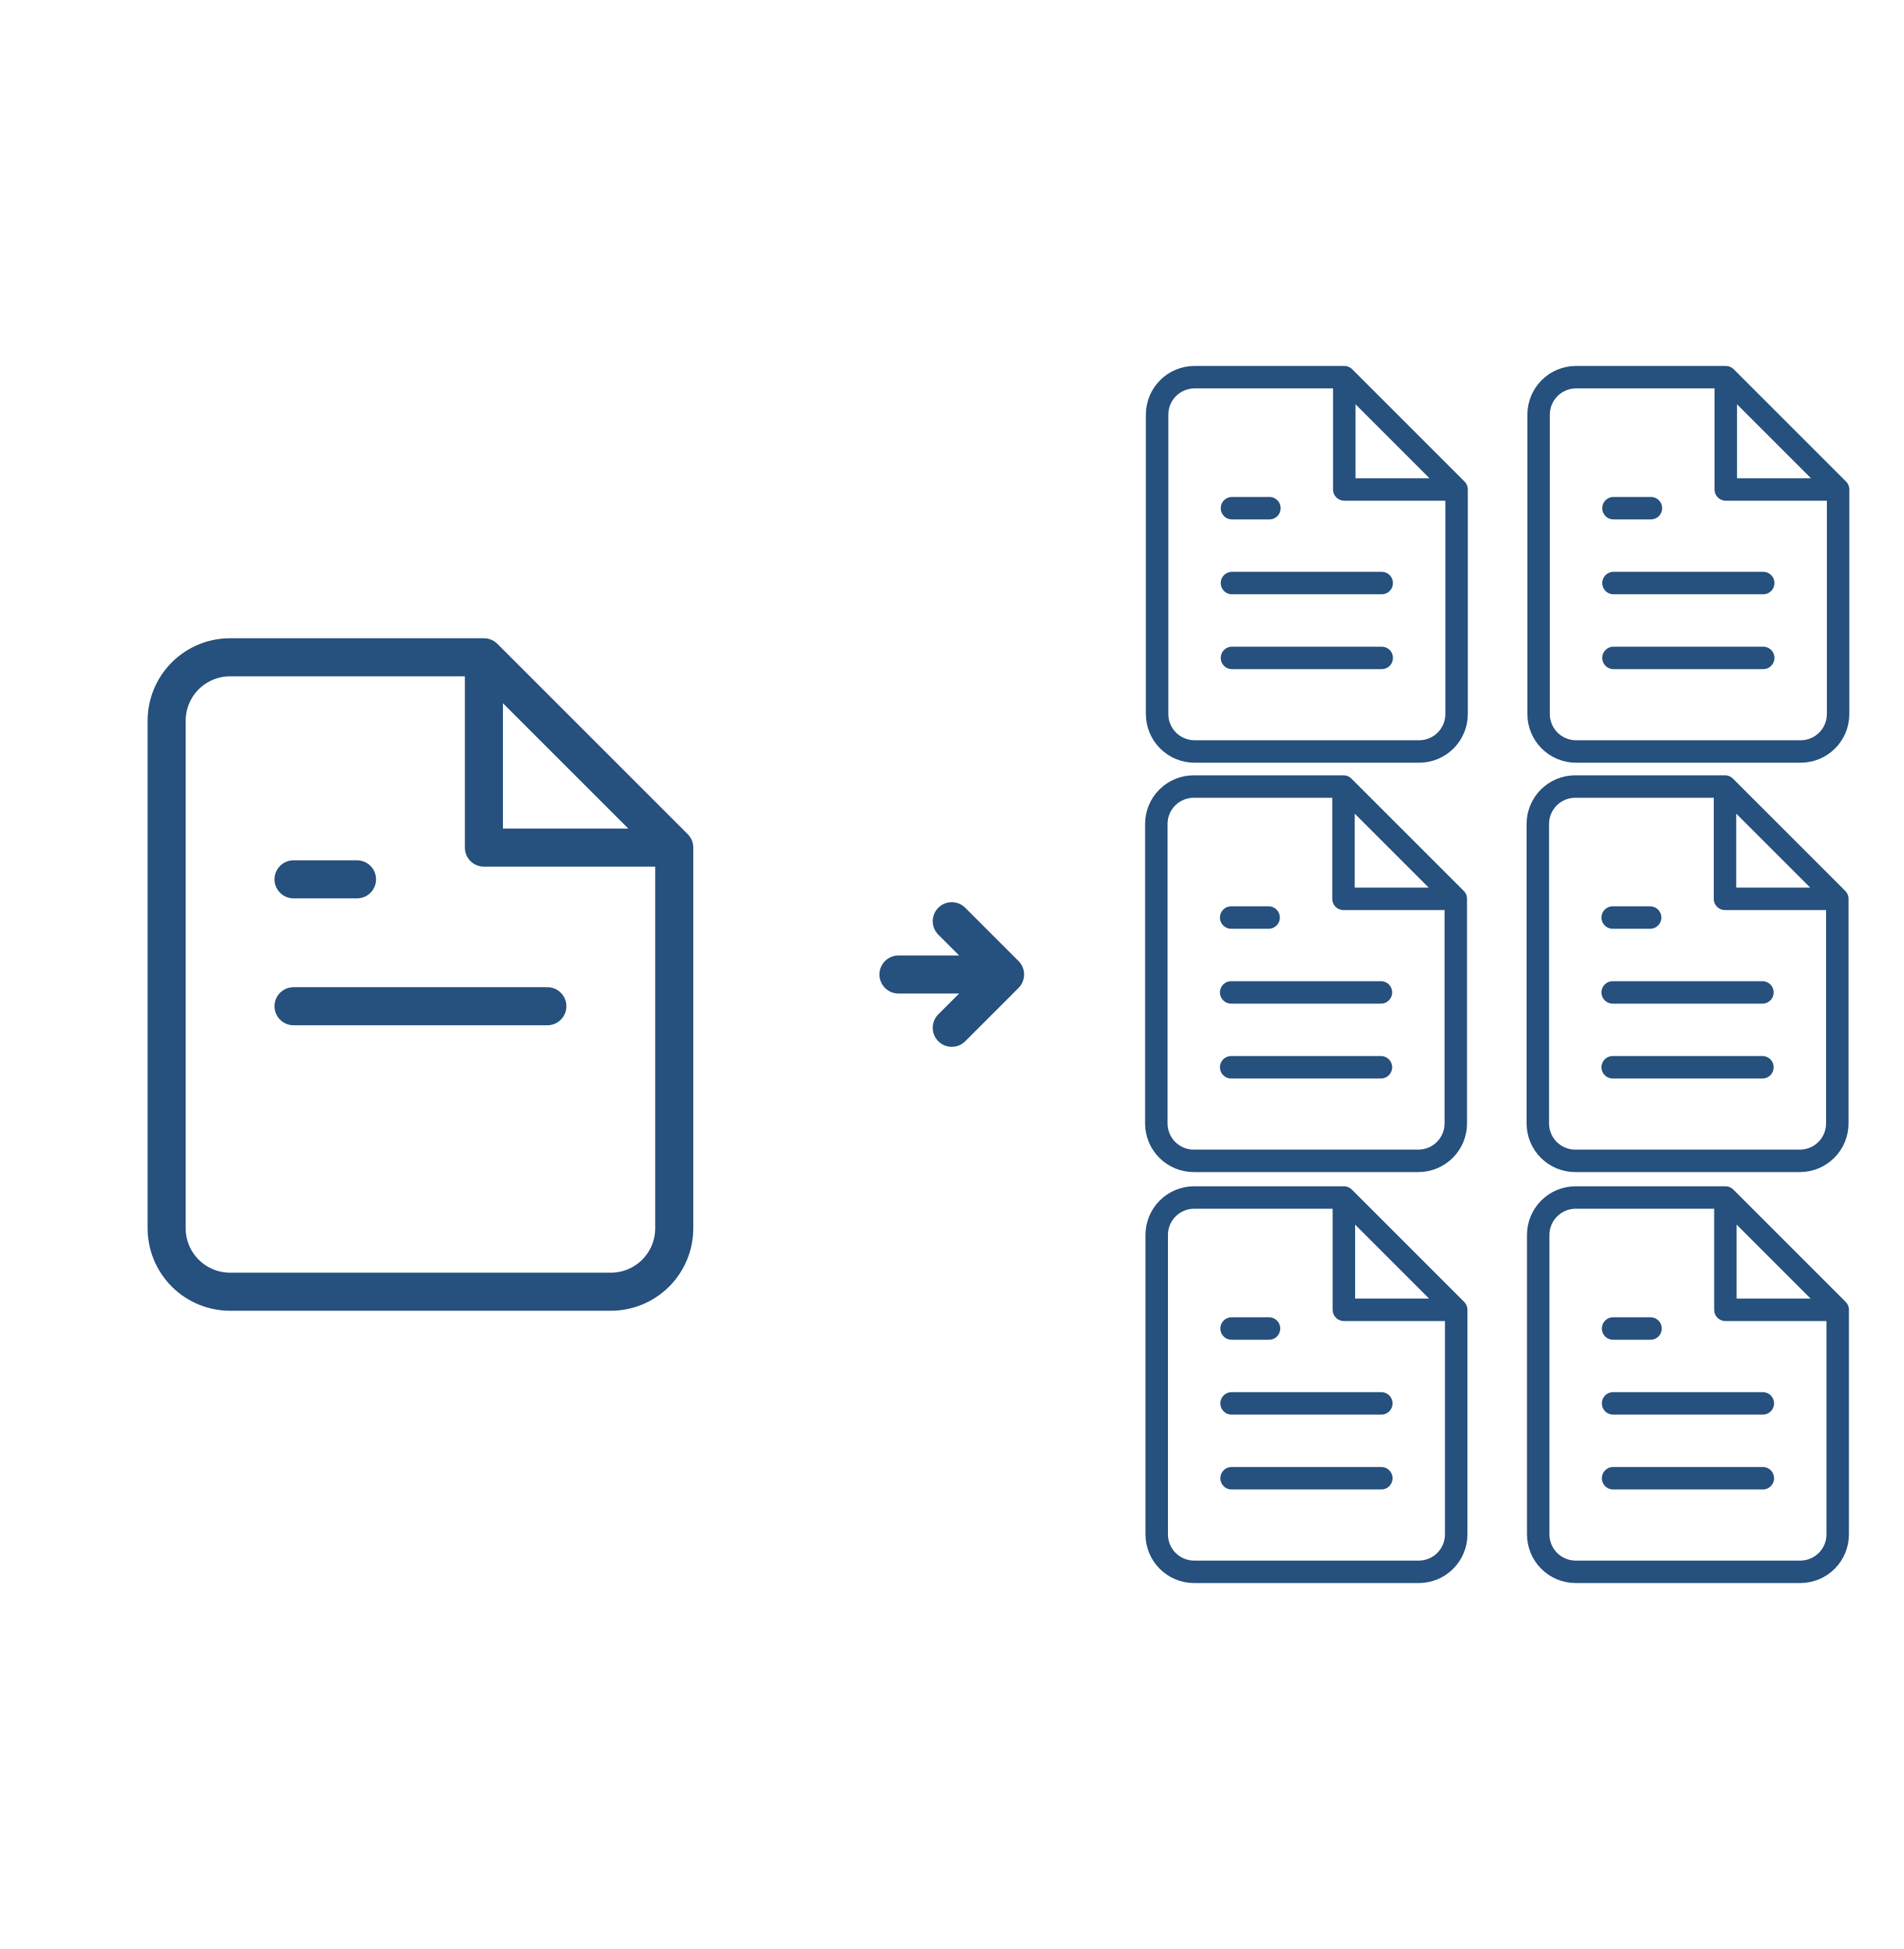
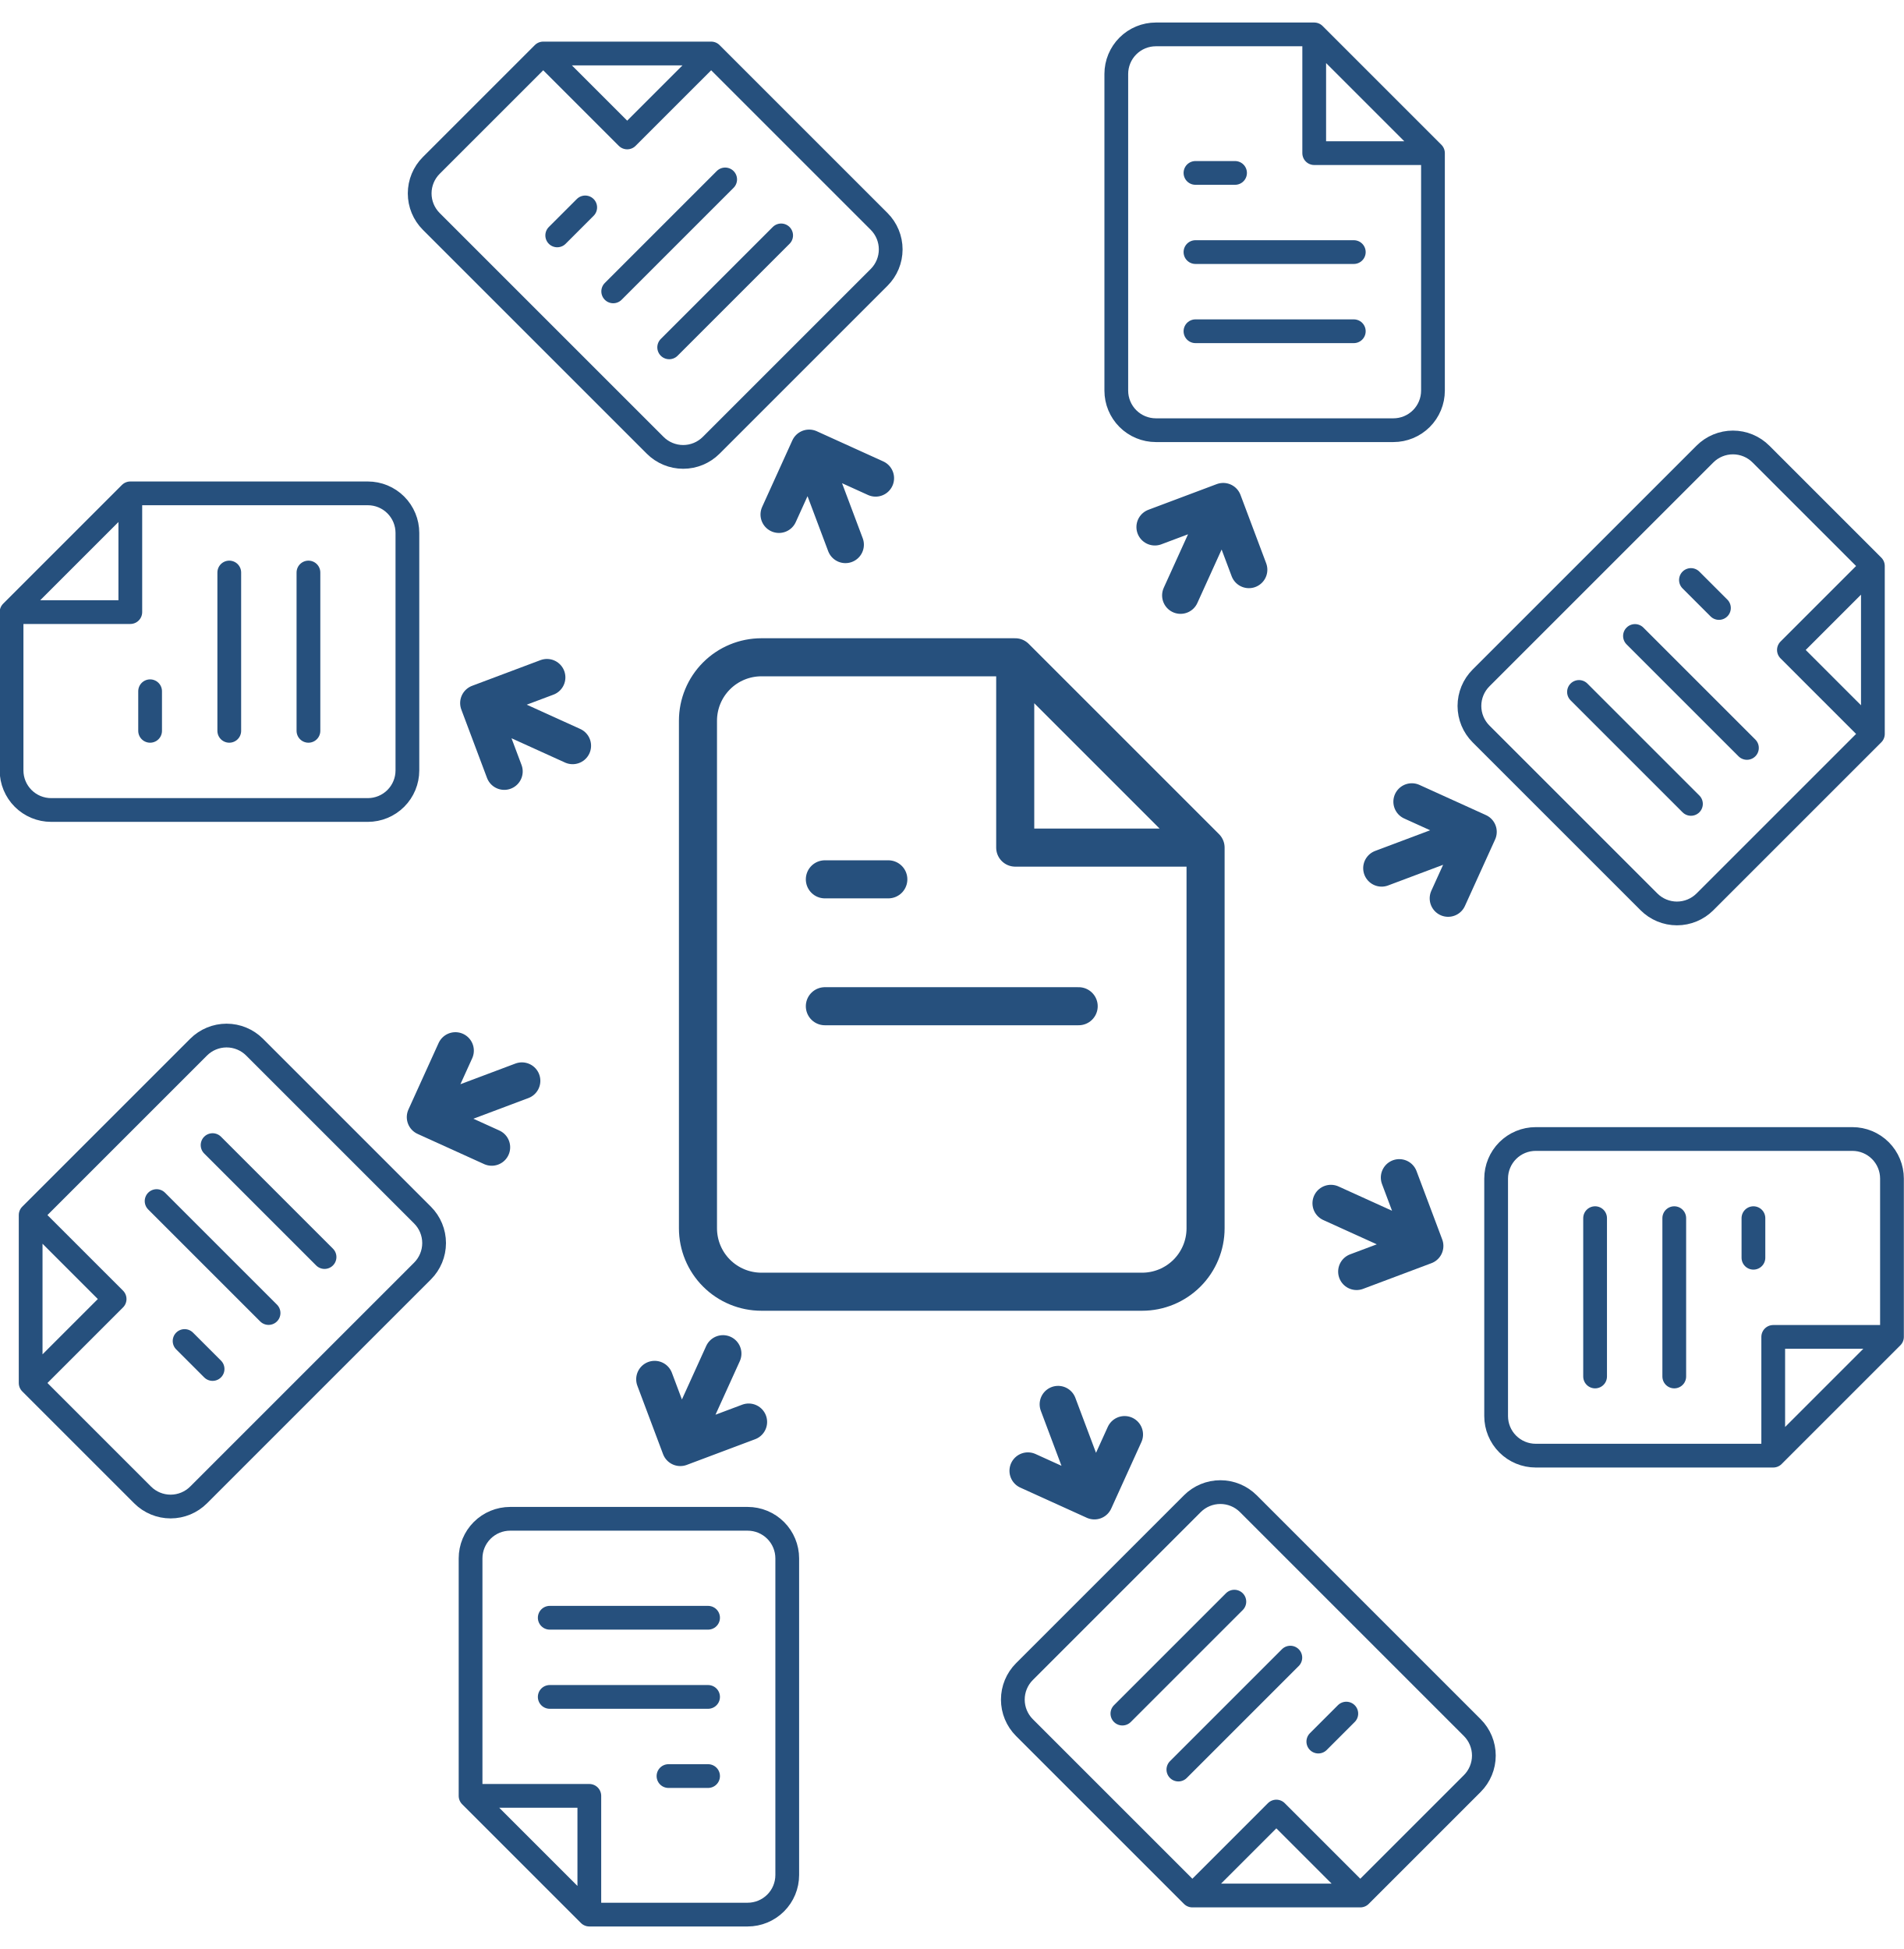
<svg xmlns="http://www.w3.org/2000/svg" width="1000" height="1024" viewBox="0 0 1000 1024" fill="none" version="1.1" id="svg3">
-   <path d="m 254.21,345.333 h -133.333 c -8.841,0 -17.319,3.512 -23.57,9.763 -6.251,6.252 -9.763,14.73 -9.763,23.571 v 266.666 c 0,8.841 3.512,17.319 9.763,23.571 6.251,6.251 14.73,9.763 23.57,9.763 h 200 c 8.841,0 17.319,-3.512 23.57,-9.763 6.251,-6.252 9.763,-14.73 9.763,-23.571 v -200 m -100,-100 100,100 m -100,-100 v 100 h 100 m -66.666,83.334 h -133.334 M 187.544,462 h -33.334" stroke="#26507d" stroke-width="20" stroke-linecap="round" stroke-linejoin="round" id="path2" />
-   <g id="g3">
-     <path d="m 705.787,413.248 h -78.664 c -5.216,0 -10.218,2.072 -13.906,5.76 -3.688,3.689 -5.76,8.69 -5.76,13.906 v 157.327 c 0,5.216 2.072,10.218 5.76,13.906 3.688,3.688 8.69,5.76 13.906,5.76 h 117.996 c 5.216,0 10.218,-2.072 13.906,-5.76 3.688,-3.689 5.76,-8.69 5.76,-13.906 V 472.246 m -58.998,-58.998 58.998,58.998 m -58.998,-58.998 v 58.998 h 58.998 m -39.332,49.165 H 646.789 m 78.664,39.332 H 646.789 m 19.666,-78.664 H 646.789" stroke="#26507d" stroke-width="11.8" stroke-linecap="round" stroke-linejoin="round" id="path2-6" />
-     <path d="m 706.201,198.169 h -78.664 c -5.216,0 -10.218,2.072 -13.906,5.76 -3.688,3.689 -5.76,8.69 -5.76,13.906 v 157.327 c 0,5.216 2.072,10.218 5.76,13.906 3.688,3.688 8.69,5.76 13.906,5.76 h 117.996 c 5.216,0 10.218,-2.072 13.906,-5.76 3.688,-3.689 5.76,-8.69 5.76,-13.906 V 257.167 m -58.998,-58.998 58.998,58.998 m -58.998,-58.998 v 58.998 h 58.998 m -39.332,49.165 h -78.664 m 78.664,39.332 h -78.664 m 19.666,-78.664 h -19.666" stroke="#26507d" stroke-width="11.8" stroke-linecap="round" stroke-linejoin="round" id="path2-6-5" />
-     <path d="m 705.994,629.171 h -78.664 c -5.216,0 -10.218,2.072 -13.906,5.76 -3.688,3.689 -5.76,8.69 -5.76,13.906 v 157.327 c 0,5.216 2.072,10.218 5.76,13.906 3.688,3.688 8.69,5.76 13.906,5.76 H 745.327 c 5.216,0 10.218,-2.072 13.906,-5.76 3.688,-3.689 5.76,-8.69 5.76,-13.906 V 688.169 m -58.998,-58.998 58.998,58.998 m -58.998,-58.998 v 58.998 h 58.998 m -39.332,49.165 h -78.664 m 78.664,39.332 h -78.664 m 19.666,-78.664 h -19.666" stroke="#26507d" stroke-width="11.8" stroke-linecap="round" stroke-linejoin="round" id="path2-6-56" />
-   </g>
-   <g id="g3-0" transform="translate(200.4184)">
-     <path d="m 705.787,413.248 h -78.664 c -5.216,0 -10.218,2.072 -13.906,5.76 -3.688,3.689 -5.76,8.69 -5.76,13.906 v 157.327 c 0,5.216 2.072,10.218 5.76,13.906 3.688,3.688 8.69,5.76 13.906,5.76 h 117.996 c 5.216,0 10.218,-2.072 13.906,-5.76 3.688,-3.689 5.76,-8.69 5.76,-13.906 V 472.246 m -58.998,-58.998 58.998,58.998 m -58.998,-58.998 v 58.998 h 58.998 m -39.332,49.165 H 646.789 m 78.664,39.332 H 646.789 m 19.666,-78.664 H 646.789" stroke="#26507d" stroke-width="11.8" stroke-linecap="round" stroke-linejoin="round" id="path2-6-9" />
-     <path d="m 706.201,198.169 h -78.664 c -5.216,0 -10.218,2.072 -13.906,5.76 -3.688,3.689 -5.76,8.69 -5.76,13.906 v 157.327 c 0,5.216 2.072,10.218 5.76,13.906 3.688,3.688 8.69,5.76 13.906,5.76 h 117.996 c 5.216,0 10.218,-2.072 13.906,-5.76 3.688,-3.689 5.76,-8.69 5.76,-13.906 V 257.167 m -58.998,-58.998 58.998,58.998 m -58.998,-58.998 v 58.998 h 58.998 m -39.332,49.165 h -78.664 m 78.664,39.332 h -78.664 m 19.666,-78.664 h -19.666" stroke="#26507d" stroke-width="11.8" stroke-linecap="round" stroke-linejoin="round" id="path2-6-5-3" />
-     <path d="m 705.994,629.171 h -78.664 c -5.216,0 -10.218,2.072 -13.906,5.76 -3.688,3.689 -5.76,8.69 -5.76,13.906 v 157.327 c 0,5.216 2.072,10.218 5.76,13.906 3.688,3.688 8.69,5.76 13.906,5.76 H 745.327 c 5.216,0 10.218,-2.072 13.906,-5.76 3.688,-3.689 5.76,-8.69 5.76,-13.906 V 688.169 m -58.998,-58.998 58.998,58.998 m -58.998,-58.998 v 58.998 h 58.998 m -39.332,49.165 h -78.664 m 78.664,39.332 h -78.664 m 19.666,-78.664 h -19.666" stroke="#26507d" stroke-width="11.8" stroke-linecap="round" stroke-linejoin="round" id="path2-6-56-6" />
-   </g>
-   <path d="m 472,512 h 56 m 0,0 -28,-28 m 28,28 -28,28" stroke="#26507d" stroke-width="20" stroke-linecap="round" stroke-linejoin="round" id="path3" />
-   <defs id="defs3" />
+   <path d="m 533.333,345.333 h -133.333 c -8.841,0 -17.319,3.512 -23.57,9.763 -6.251,6.252 -9.763,14.73 -9.763,23.571 v 266.666 c 0,8.841 3.512,17.319 9.763,23.571 6.251,6.251 14.73,9.763 23.57,9.763 h 200 c 8.841,0 17.319,-3.512 23.57,-9.763 6.251,-6.252 9.763,-14.73 9.763,-23.571 v -200 m -100,-100 100,100 m -100,-100 v 100 h 100 m -66.666,83.334 H 433.333 M 466.667,462 h -33.334" stroke="#26507d" stroke-width="20" stroke-linecap="round" stroke-linejoin="round" id="path2" />
+   <path d="m 780.069,132.89 h -78.664 c -5.216,0 -10.218,2.072 -13.906,5.76 -3.688,3.689 -5.76,8.69 -5.76,13.906 V 309.884 c 0,5.216 2.072,10.218 5.76,13.906 3.688,3.688 8.69,5.76 13.906,5.76 h 117.996 c 5.216,0 10.218,-2.072 13.906,-5.76 3.688,-3.689 5.76,-8.69 5.76,-13.906 V 191.888 m -58.998,-58.998 58.998,58.998 M 780.069,132.89 v 58.998 h 58.998 m -39.332,49.165 h -78.664 m 78.664,39.332 h -78.664 m 19.666,-78.664 H 721.071 M 397.032,142.375 341.408,197.999 c -3.688,3.688 -5.76,8.69 -5.76,13.906 3.3e-4,5.216 2.072,10.218 5.76,13.906 l 111.247,111.247 c 3.688,3.688 8.69,5.76 13.906,5.76 5.216,-8e-5 10.218,-2.072 13.906,-5.76 l 83.436,-83.436 c 3.688,-3.688 5.76,-8.69 5.76,-13.906 -4.2e-4,-5.216 -2.072,-10.218 -5.76,-13.906 L 480.467,142.375 m -83.436,0 83.436,0 m -83.436,0 41.718,41.718 41.718,-41.718 m 6.954,62.577 -55.624,55.624 m 83.436,-27.812 -55.624,55.624 M 417.891,218.858 403.985,232.764 M 132.89,419.931 v 78.664 c 0,5.216 2.072,10.218 5.76,13.906 3.689,3.688 8.69,5.76 13.906,5.76 H 309.884 c 5.216,0 10.218,-2.072 13.906,-5.76 3.688,-3.688 5.76,-8.69 5.76,-13.906 V 380.599 c 0,-5.216 -2.072,-10.218 -5.76,-13.906 -3.689,-3.688 -8.69,-5.76 -13.906,-5.76 H 191.888 m -58.998,58.998 58.998,-58.998 m -58.998,58.998 h 58.998 v -58.998 m 49.165,39.332 v 78.664 m 39.332,-78.664 v 78.664 m -78.664,-19.666 v 19.666 m -59.346,324.04 55.624,55.624 c 3.688,3.688 8.69,5.76 13.906,5.76 5.216,-3.3e-4 10.218,-2.072 13.906,-5.76 L 337.058,747.345 c 3.688,-3.688 5.76,-8.69 5.76,-13.906 -8e-5,-5.216 -2.072,-10.218 -5.76,-13.906 l -83.436,-83.436 c -3.688,-3.688 -8.69,-5.76 -13.906,-5.76 -5.216,4.2e-4 -10.218,2.072 -13.906,5.76 l -83.436,83.436 m 0,83.436 0,-83.436 m 0,83.436 41.718,-41.718 -41.718,-41.718 m 62.577,-6.954 55.624,55.624 m -27.812,-83.436 55.624,55.624 m -69.53,41.717 13.906,13.906 M 419.931,1067.11 h 78.664 c 5.216,0 10.218,-2.072 13.906,-5.76 3.688,-3.689 5.76,-8.69 5.76,-13.906 V 890.116 c 0,-5.216 -2.072,-10.218 -5.76,-13.906 -3.688,-3.688 -8.69,-5.76 -13.906,-5.76 H 380.599 c -5.216,0 -10.218,2.072 -13.906,5.76 -3.688,3.689 -5.76,8.69 -5.76,13.906 v 117.996 m 58.998,58.998 -58.998,-58.998 m 58.998,58.998 v -58.998 h -58.998 m 39.332,-49.165 h 78.664 m -78.664,-39.332 h 78.664 m -19.666,78.664 h 19.666 m 324.04,59.346 55.624,-55.624 c 3.688,-3.688 5.76,-8.69 5.76,-13.906 -3.3e-4,-5.216 -2.072,-10.218 -5.76,-13.906 L 747.345,862.942 c -3.688,-3.688 -8.69,-5.76 -13.906,-5.76 -5.216,8e-5 -10.218,2.072 -13.906,5.76 l -83.436,83.436 c -3.688,3.688 -5.76,8.69 -5.76,13.906 4.2e-4,5.216 2.072,10.218 5.76,13.906 l 83.436,83.436 m 83.436,0 -83.436,0 m 83.436,0 -41.718,-41.718 -41.718,41.718 m -6.954,-62.577 55.624,-55.624 m -83.436,27.812 55.624,-55.624 m 41.717,69.53 13.906,-13.906 M 1067.11,780.069 v -78.664 c 0,-5.216 -2.072,-10.218 -5.76,-13.906 -3.689,-3.688 -8.69,-5.76 -13.906,-5.76 H 890.116 c -5.216,0 -10.218,2.072 -13.906,5.76 -3.688,3.688 -5.76,8.69 -5.76,13.906 v 117.996 c 0,5.216 2.072,10.218 5.76,13.906 3.689,3.688 8.69,5.76 13.906,5.76 h 117.996 m 58.998,-58.998 -58.998,58.998 m 58.998,-58.998 h -58.998 v 58.998 m -49.165,-39.332 v -78.664 m -39.332,78.664 v -78.664 m 78.664,19.666 v -19.666 m 59.346,-324.04 -55.624,-55.624 c -3.688,-3.688 -8.69,-5.76 -13.906,-5.76 -5.216,3.3e-4 -10.218,2.072 -13.906,5.76 L 862.942,452.655 c -3.688,3.688 -5.76,8.69 -5.76,13.906 8e-5,5.216 2.072,10.218 5.76,13.906 l 83.436,83.436 c 3.688,3.688 8.69,5.76 13.906,5.76 5.216,-4.2e-4 10.218,-2.072 13.906,-5.76 l 83.436,-83.436 m 0,-83.436 0,83.436 m 0,-83.436 -41.718,41.718 41.718,41.718 m -62.577,6.954 -55.624,-55.624 m 27.812,83.436 -55.624,-55.624 M 981.142,417.891 967.236,403.985" stroke="#26507d" stroke-width="11.8" stroke-linecap="round" stroke-linejoin="round" id="path2-6-5" transform="matrix(1.057411,0,0,1.057411,-134.4468,-122.4468)" />
+   <path d="m 486.257,311.525 v -56 m 0,0 -28,28 m 28,-28 28,28 M 309.429,361.574 269.831,321.976 m 0,0 v 39.598 m 0,-39.598 39.598,0 M 219.782,522 h -56 m 0,0 28,28 m -28,-28 28,-28 m 78.049,204.828 -39.598,39.598 m 0,0 h 39.598 m -39.598,0 0,-39.598 m 200.024,89.647 v 56 m 0,0 28,-28 m -28,28 -28,-28 m 204.828,-78.049 39.598,39.598 m 0,0 v -39.598 m 0,39.598 -39.598,0 M 696.732,578 h 56 m 0,0 -28,-28 m 28,28 -28,28 m -78.049,-204.828 39.598,-39.598 m 0,0 -39.598,0 m 39.598,0 0,39.598" stroke="#26507d" stroke-width="20" stroke-linecap="round" stroke-linejoin="round" id="path3" transform="matrix(0.8822188,0.4003902,-0.4003902,0.8822188,315.9316,-156.702)" />
+   <defs id="defs3">
+     </defs>
</svg>
